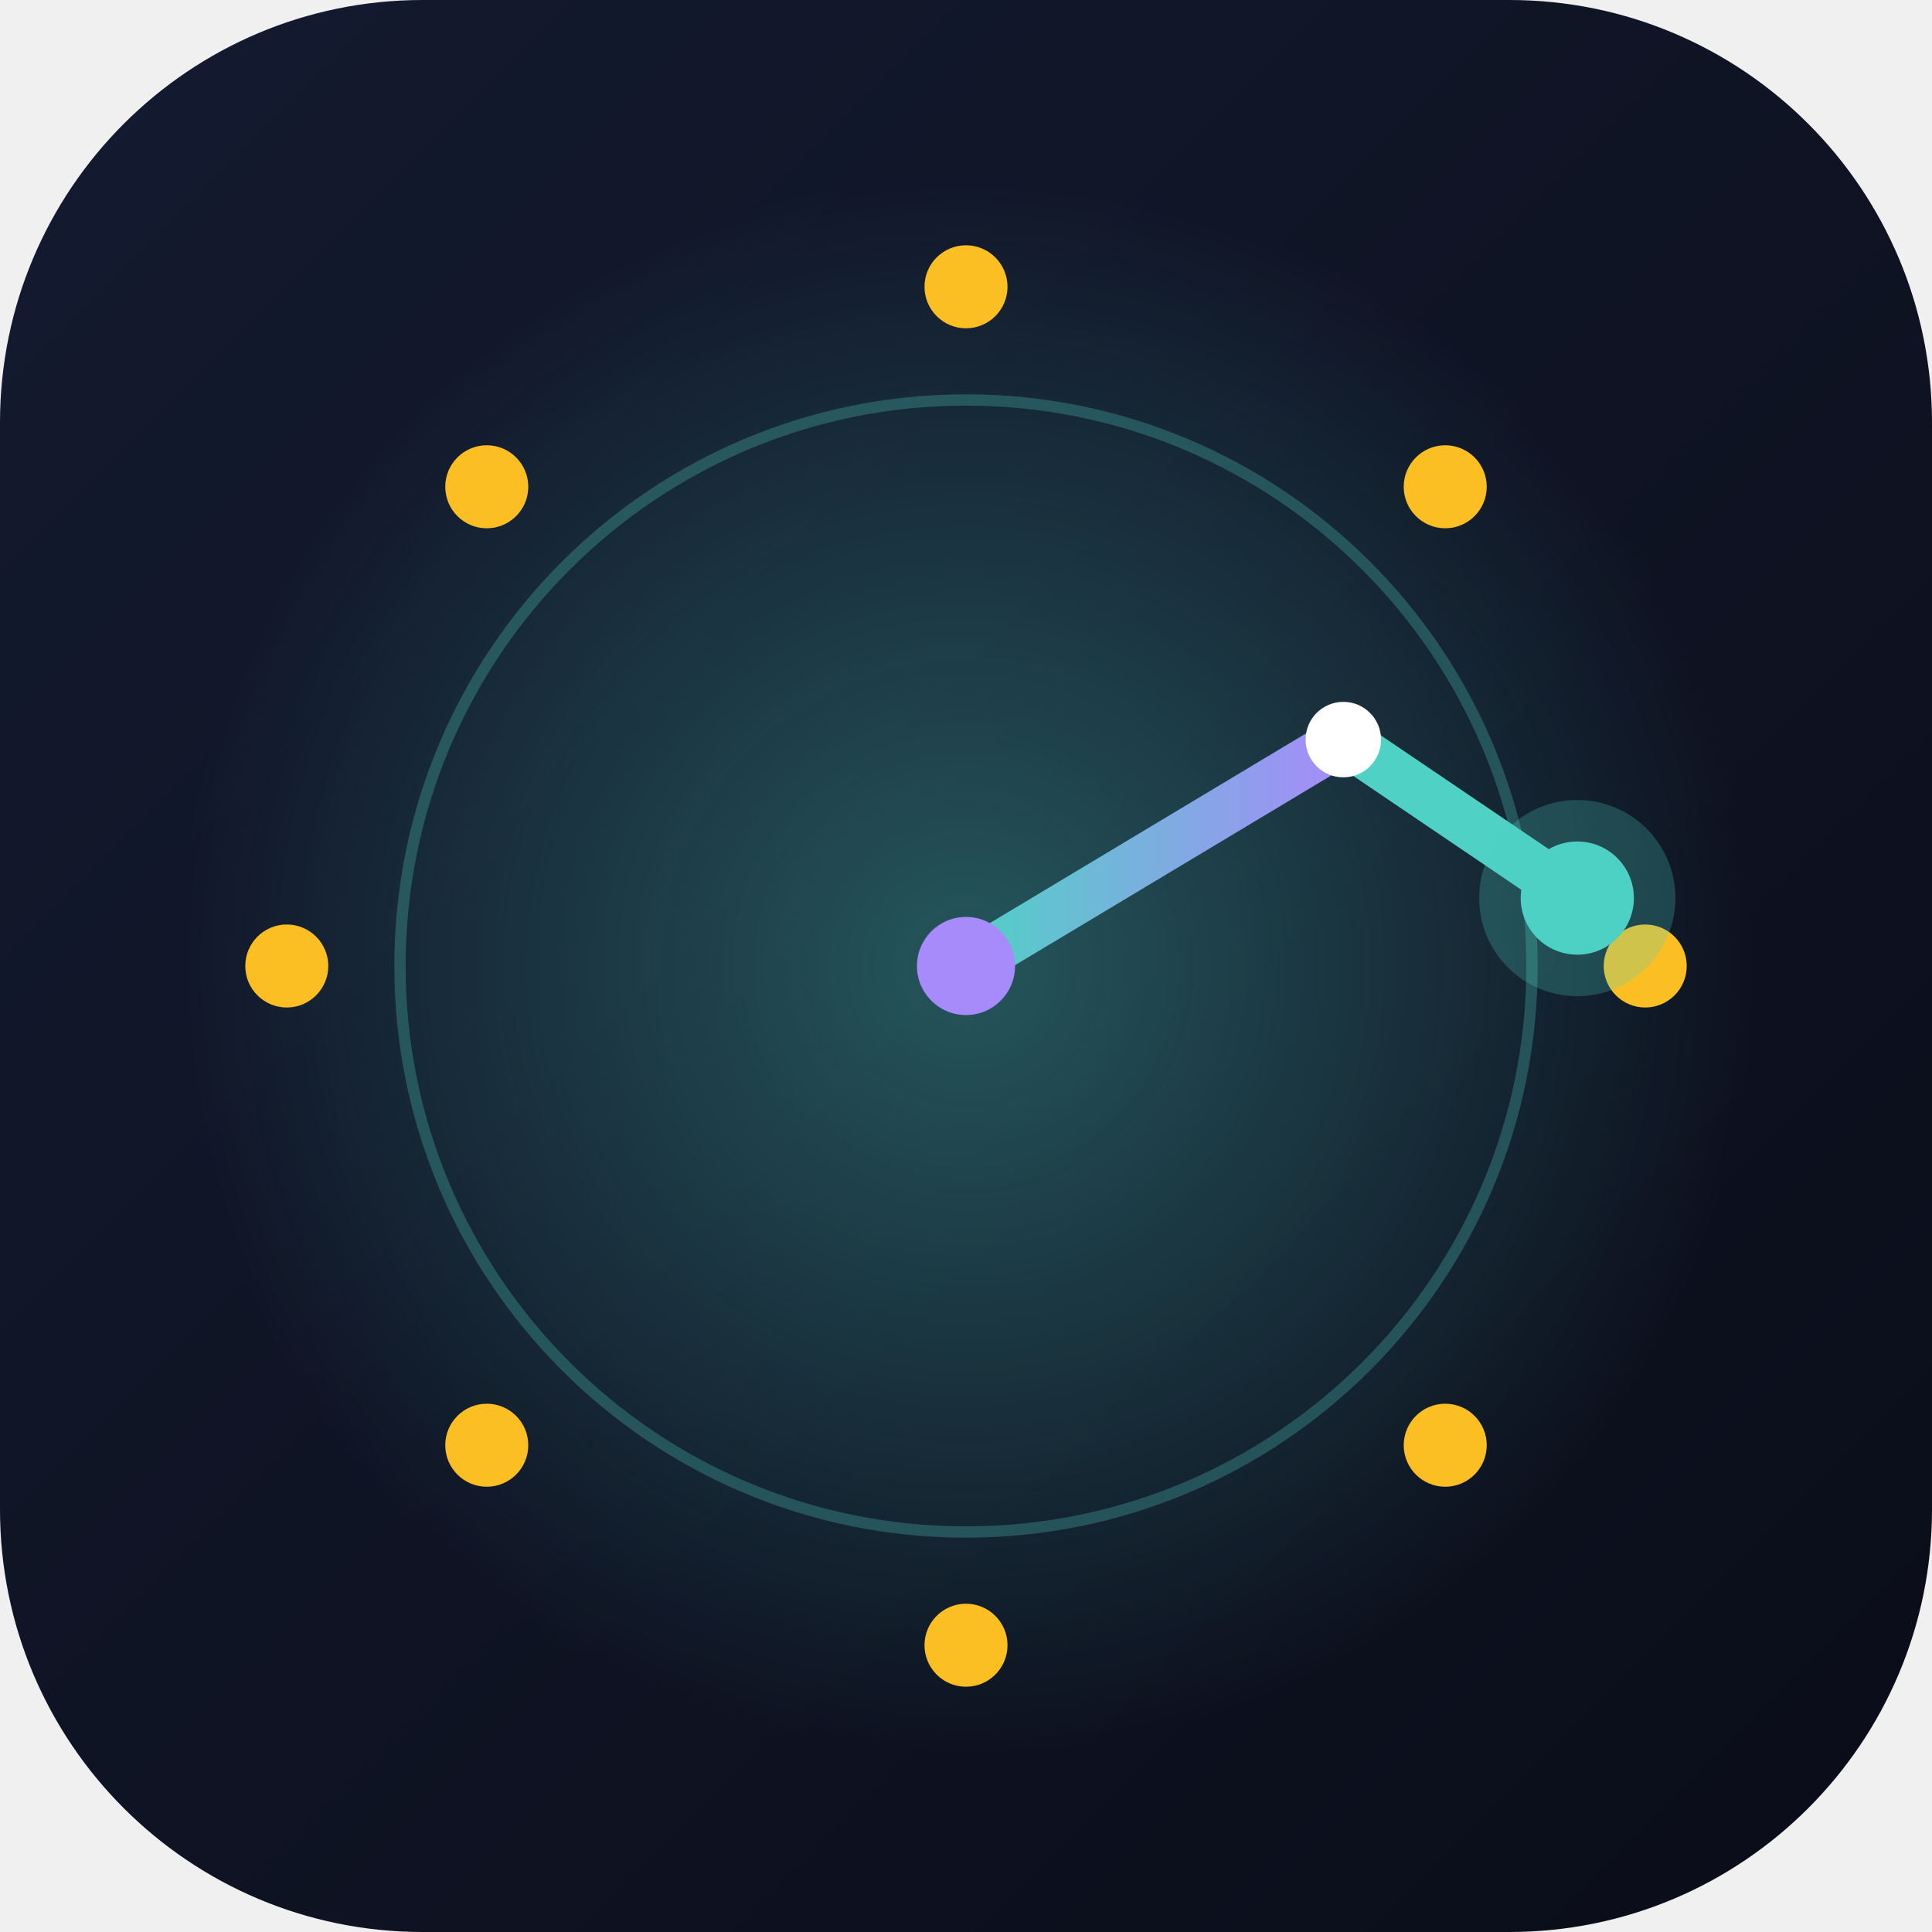
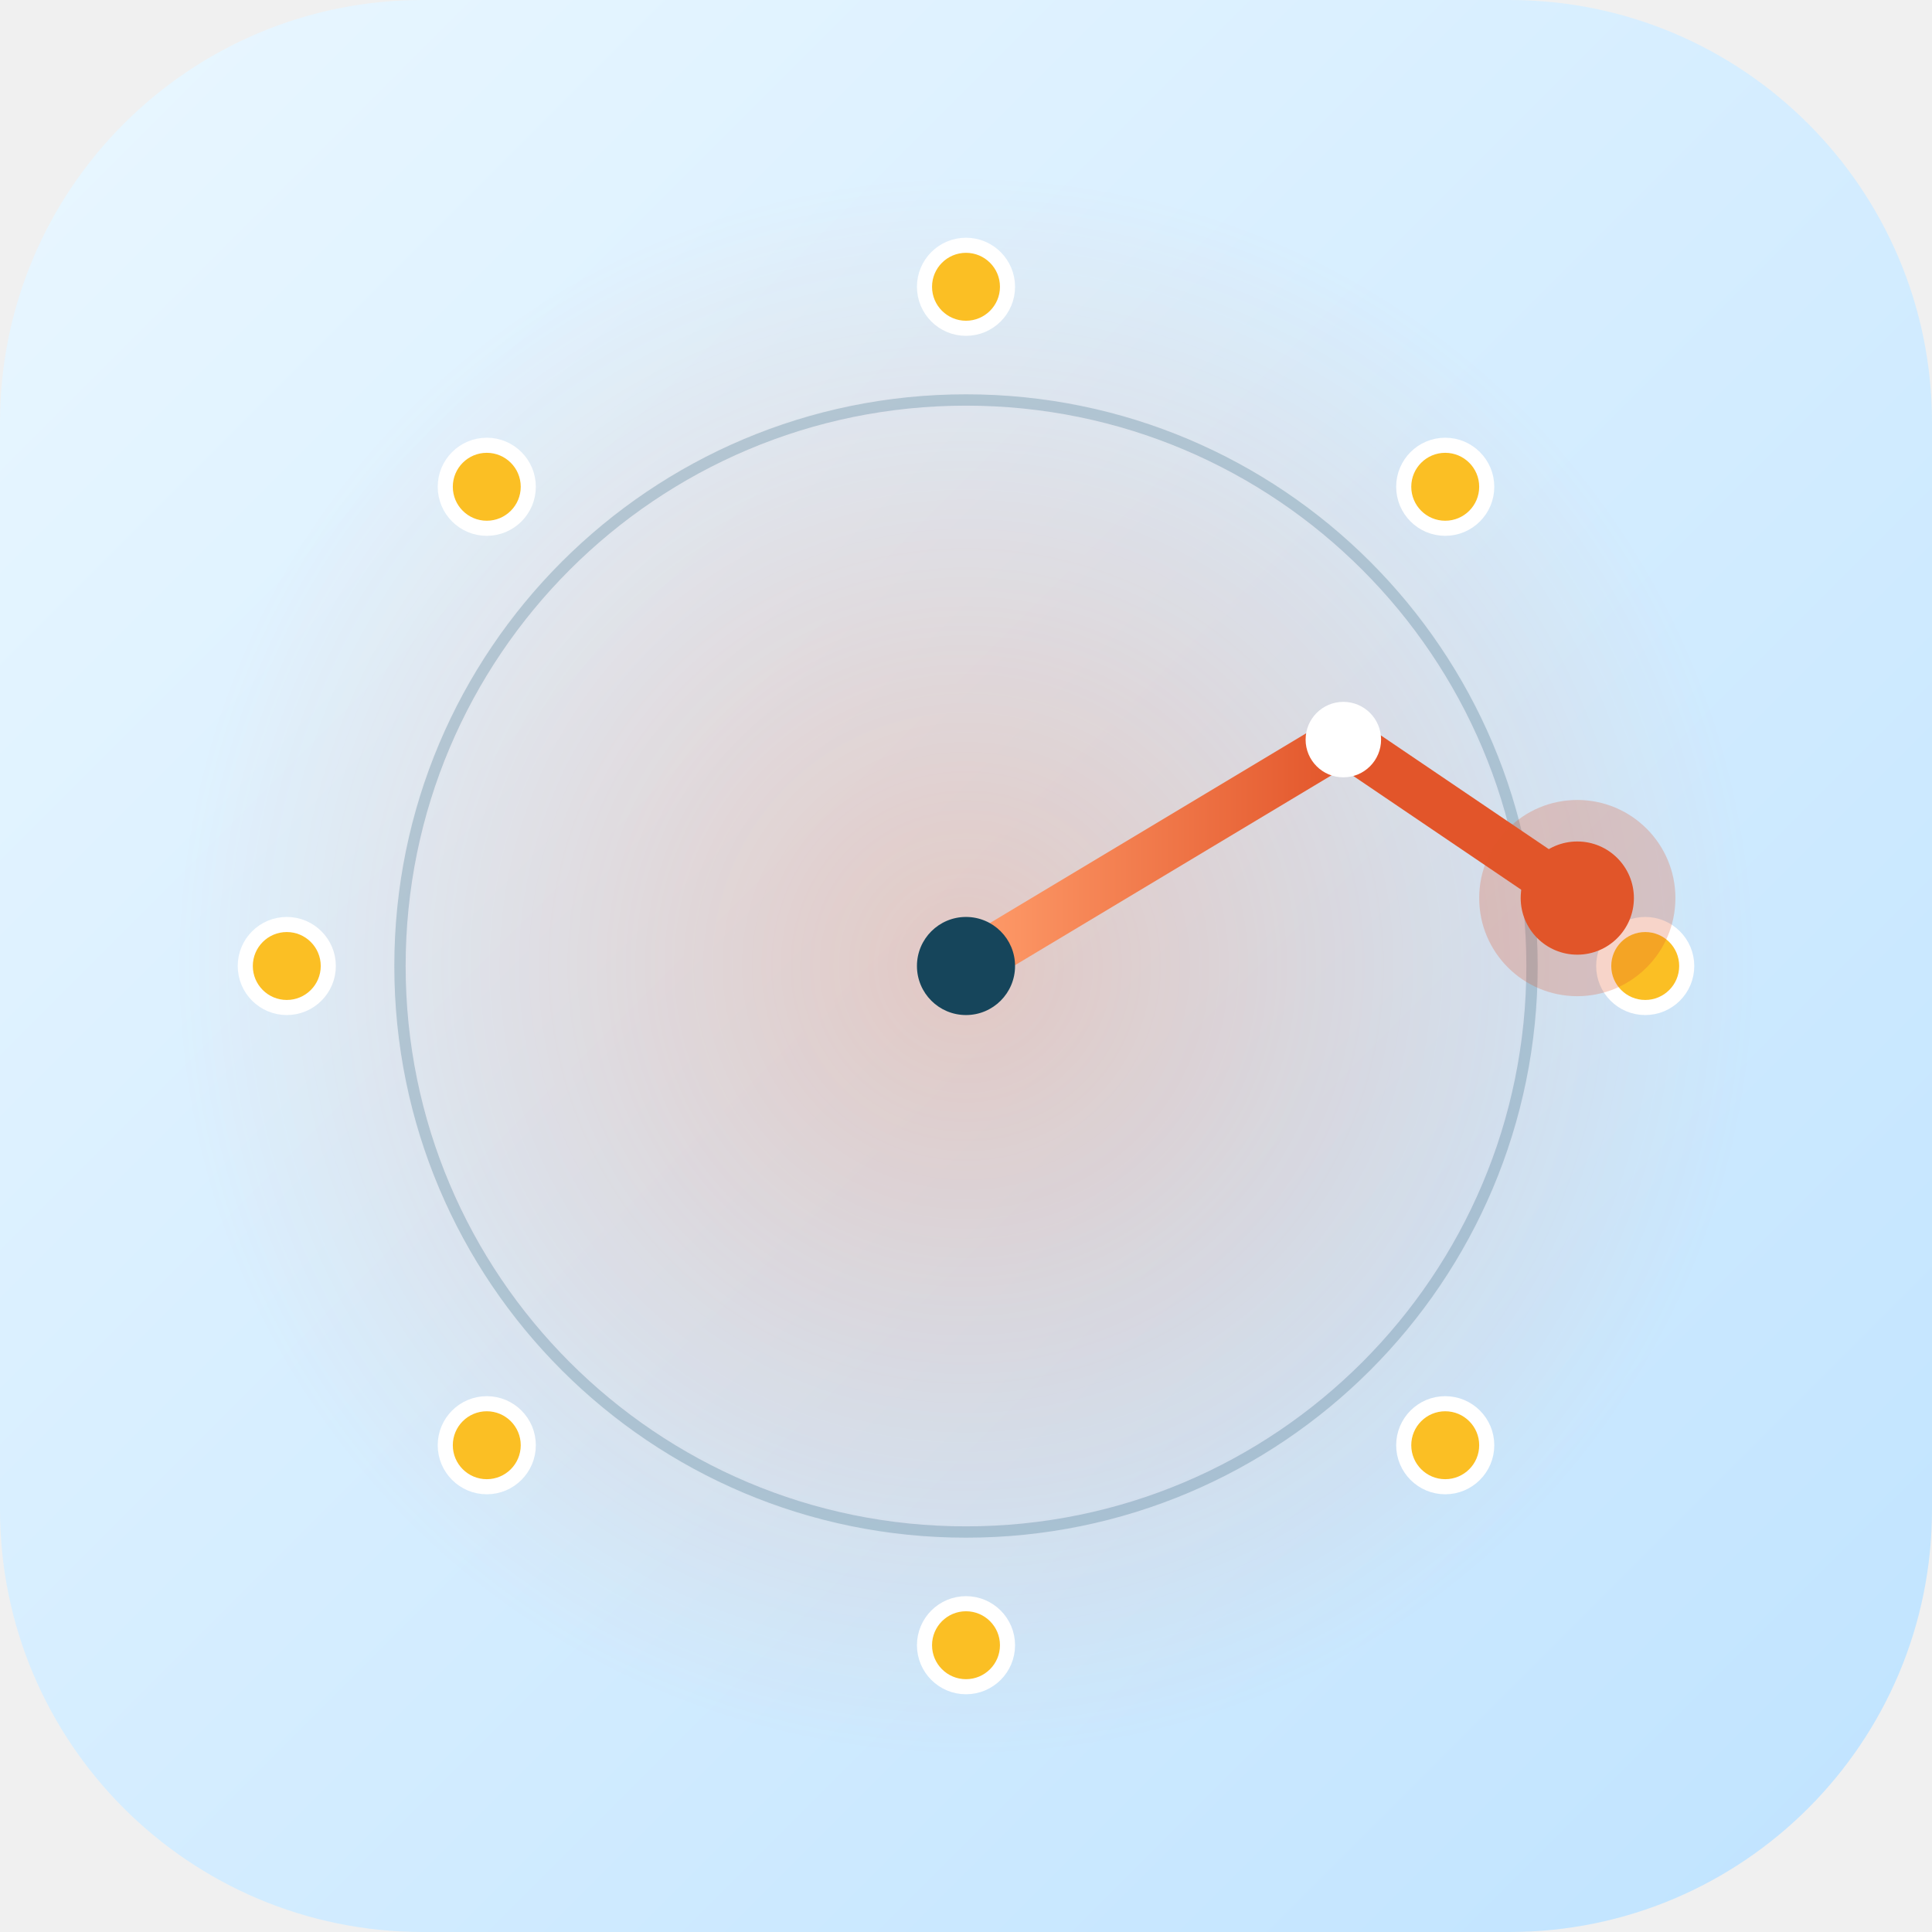
<svg xmlns="http://www.w3.org/2000/svg" width="512" height="512" viewBox="0 0 512 512">
  <defs>
    <linearGradient id="bg" x1="0" y1="0" x2="1" y2="1">
-       <stop offset="0" stop-color="#141a30" />
-       <stop offset="1" stop-color="#0a0d18" />
+       <stop offset="0" stop-color="#eaf7ff" />
+       <stop offset="1" stop-color="#bfe3ff" />
    </linearGradient>
-     <linearGradient id="tip" x1="0" y1="0" x2="1" y2="0">
-       <stop offset="0" stop-color="#4fd1c5" />
-       <stop offset="1" stop-color="#a78bfa" />
+     <linearGradient id="arm" x1="0" y1="0" x2="1" y2="0">
+       <stop offset="0" stop-color="#ff9d6b" />
+       <stop offset="1" stop-color="#e2552a" />
    </linearGradient>
    <radialGradient id="glow" cx="0.5" cy="0.5" r="0.5">
-       <stop offset="0" stop-color="#4fd1c5" stop-opacity="0.35" />
-       <stop offset="1" stop-color="#4fd1c5" stop-opacity="0" />
+       <stop offset="0" stop-color="#ff7a45" stop-opacity="0.32" />
+       <stop offset="1" stop-color="#ff7a45" stop-opacity="0" />
    </radialGradient>
  </defs>
  <rect width="512" height="512" rx="112" fill="url(#bg)" />
  <circle cx="256" cy="256" r="210" fill="url(#glow)" />
-   <g fill="#fbbf24">
+   <g fill="#fbbf24" stroke="#ffffff" stroke-width="4">
    <circle cx="256" cy="76" r="11" />
    <circle cx="383" cy="129" r="11" />
    <circle cx="436" cy="256" r="11" />
    <circle cx="383" cy="383" r="11" />
    <circle cx="256" cy="436" r="11" />
    <circle cx="129" cy="383" r="11" />
    <circle cx="76" cy="256" r="11" />
    <circle cx="129" cy="129" r="11" />
  </g>
-   <circle cx="256" cy="256" r="150" fill="none" stroke="#4fd1c5" stroke-opacity="0.28" stroke-width="3" />
-   <line x1="256" y1="256" x2="356" y2="196" stroke="url(#tip)" stroke-width="13" stroke-linecap="round" />
-   <line x1="356" y1="196" x2="418" y2="238" stroke="#4fd1c5" stroke-width="13" stroke-linecap="round" />
-   <circle cx="256" cy="256" r="13" fill="#a78bfa" />
+   <circle cx="256" cy="256" r="150" fill="none" stroke="#2f6580" stroke-opacity="0.25" stroke-width="3" />
+   <line x1="256" y1="256" x2="356" y2="196" stroke="url(#arm)" stroke-width="13" stroke-linecap="round" />
+   <line x1="356" y1="196" x2="418" y2="238" stroke="#e2552a" stroke-width="13" stroke-linecap="round" />
+   <circle cx="256" cy="256" r="13" fill="#16455b" />
  <circle cx="356" cy="196" r="10" fill="#ffffff" />
-   <circle cx="418" cy="238" r="15" fill="#4fd1c5" />
-   <circle cx="418" cy="238" r="26" fill="#4fd1c5" fill-opacity="0.25" />
+   <circle cx="418" cy="238" r="15" fill="#e2552a" />
+   <circle cx="418" cy="238" r="26" fill="#e2552a" fill-opacity="0.25" />
</svg>
